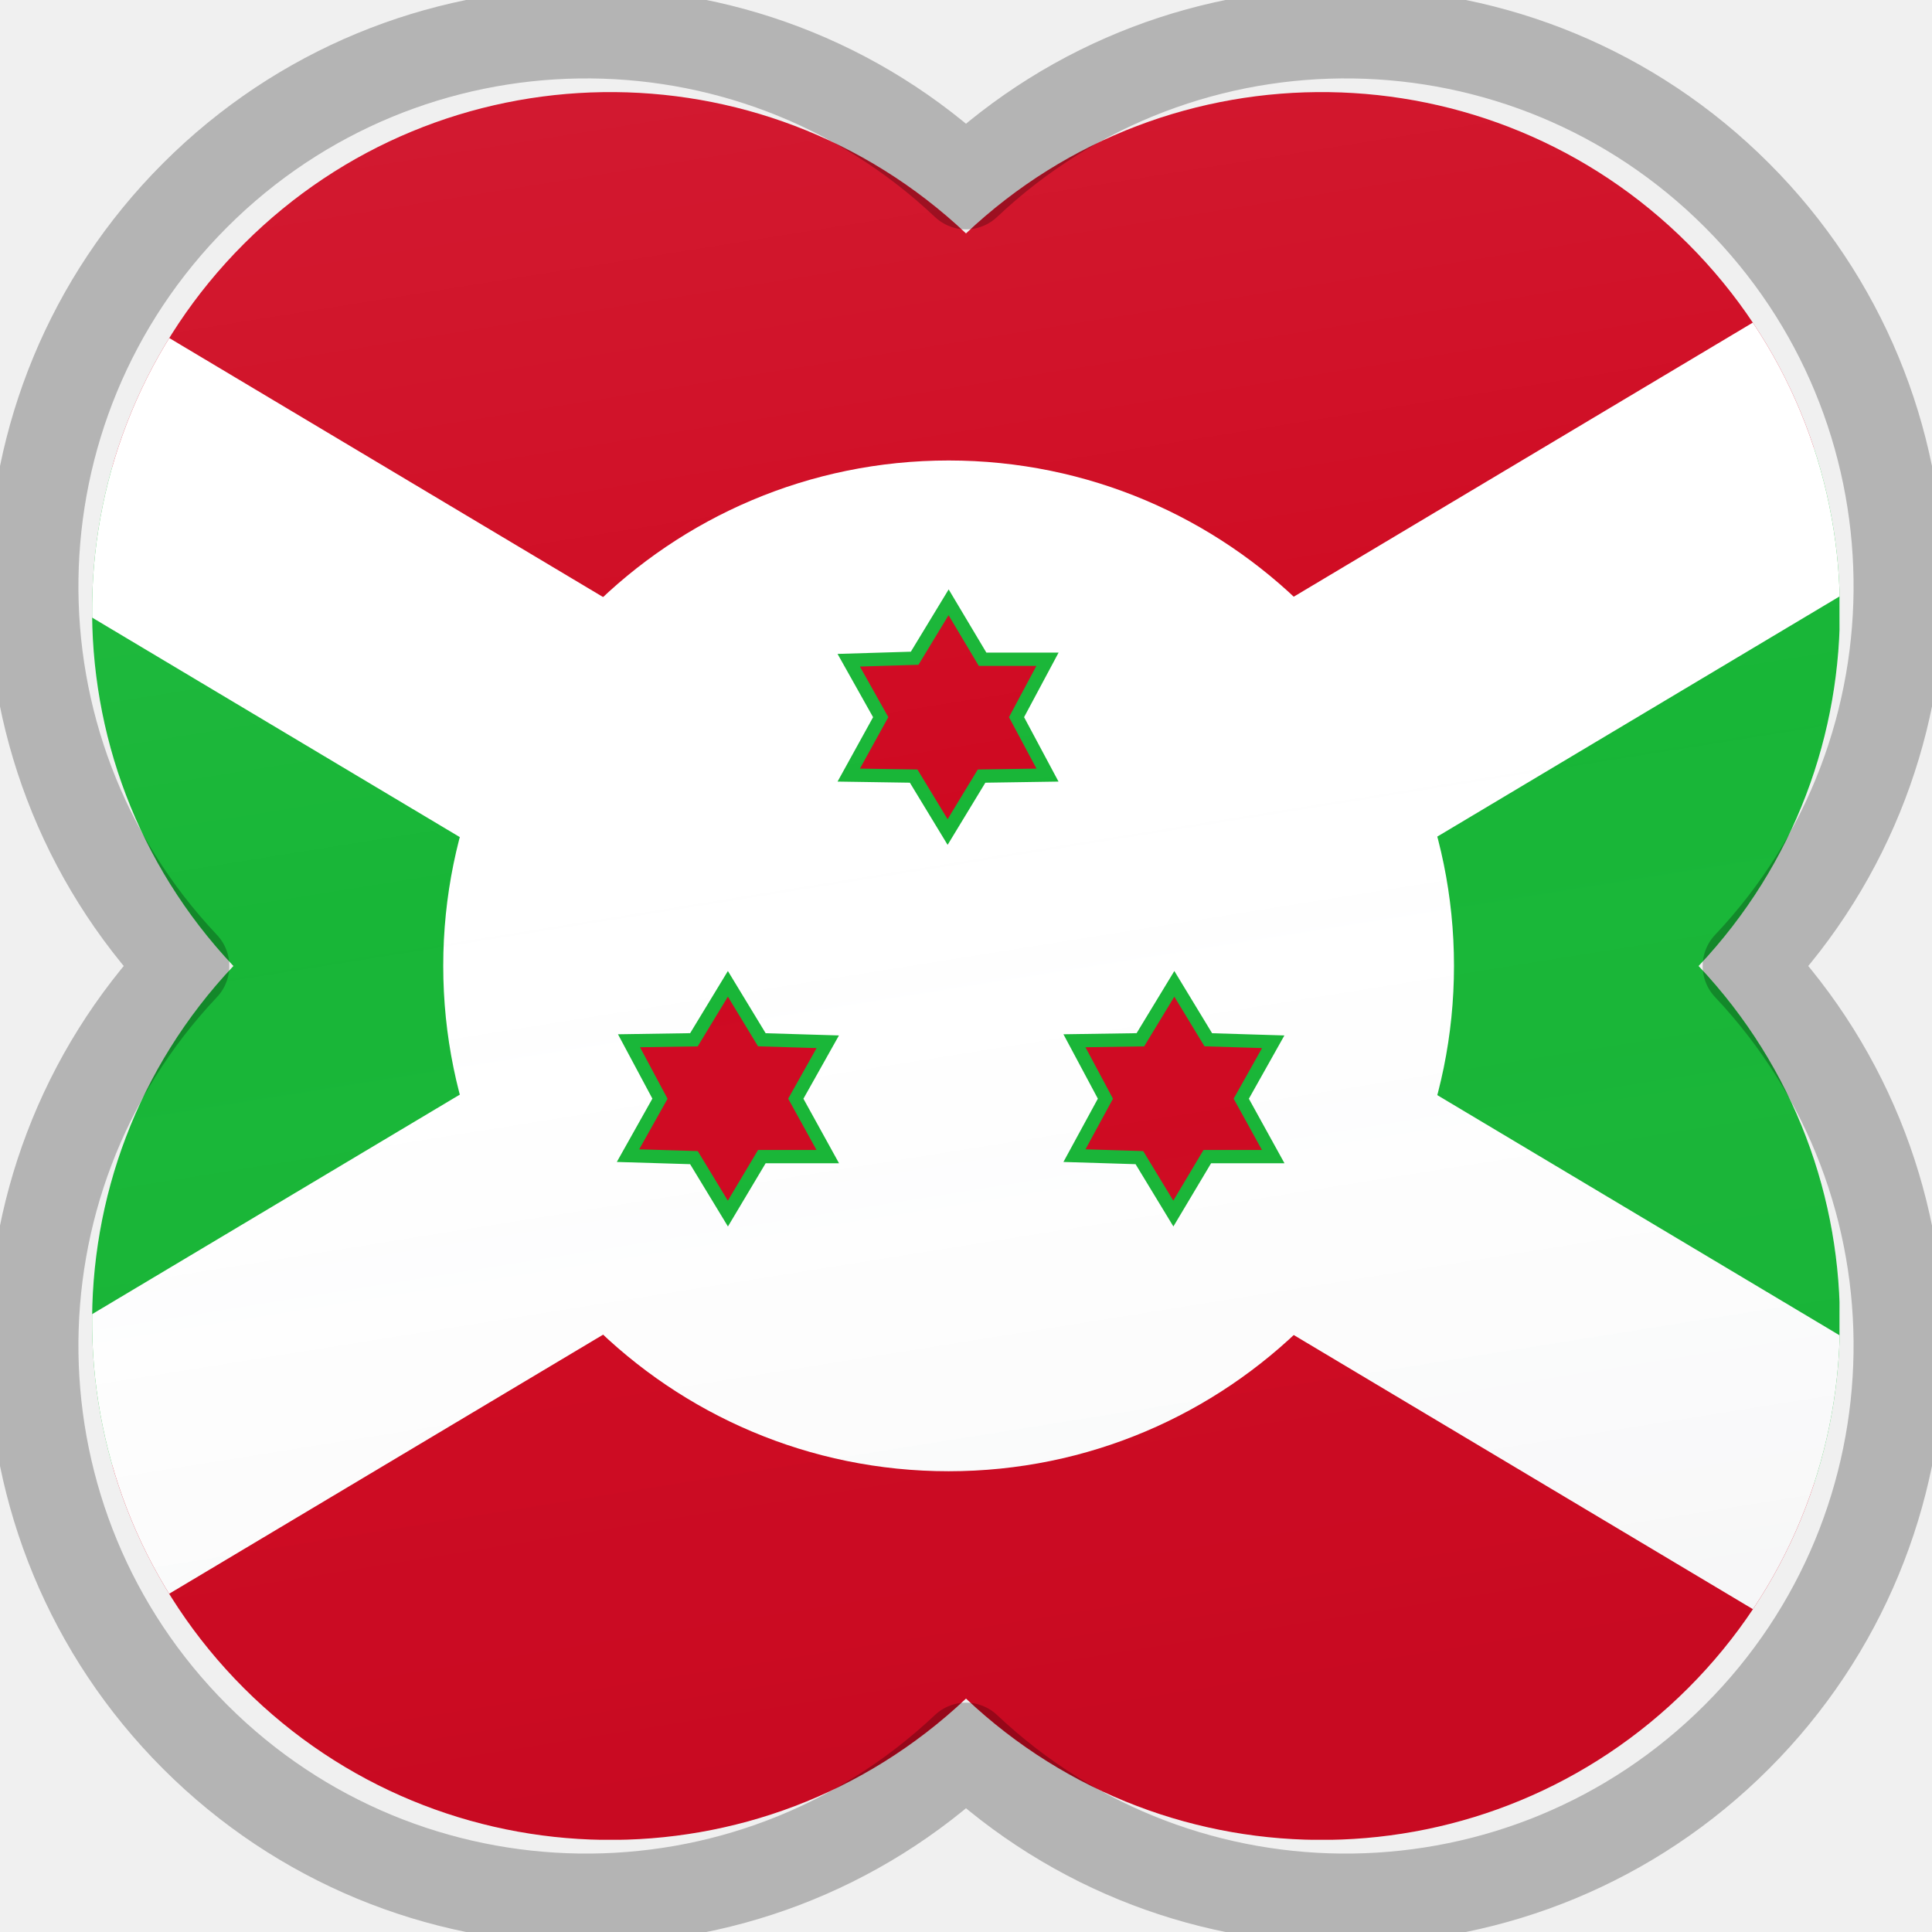
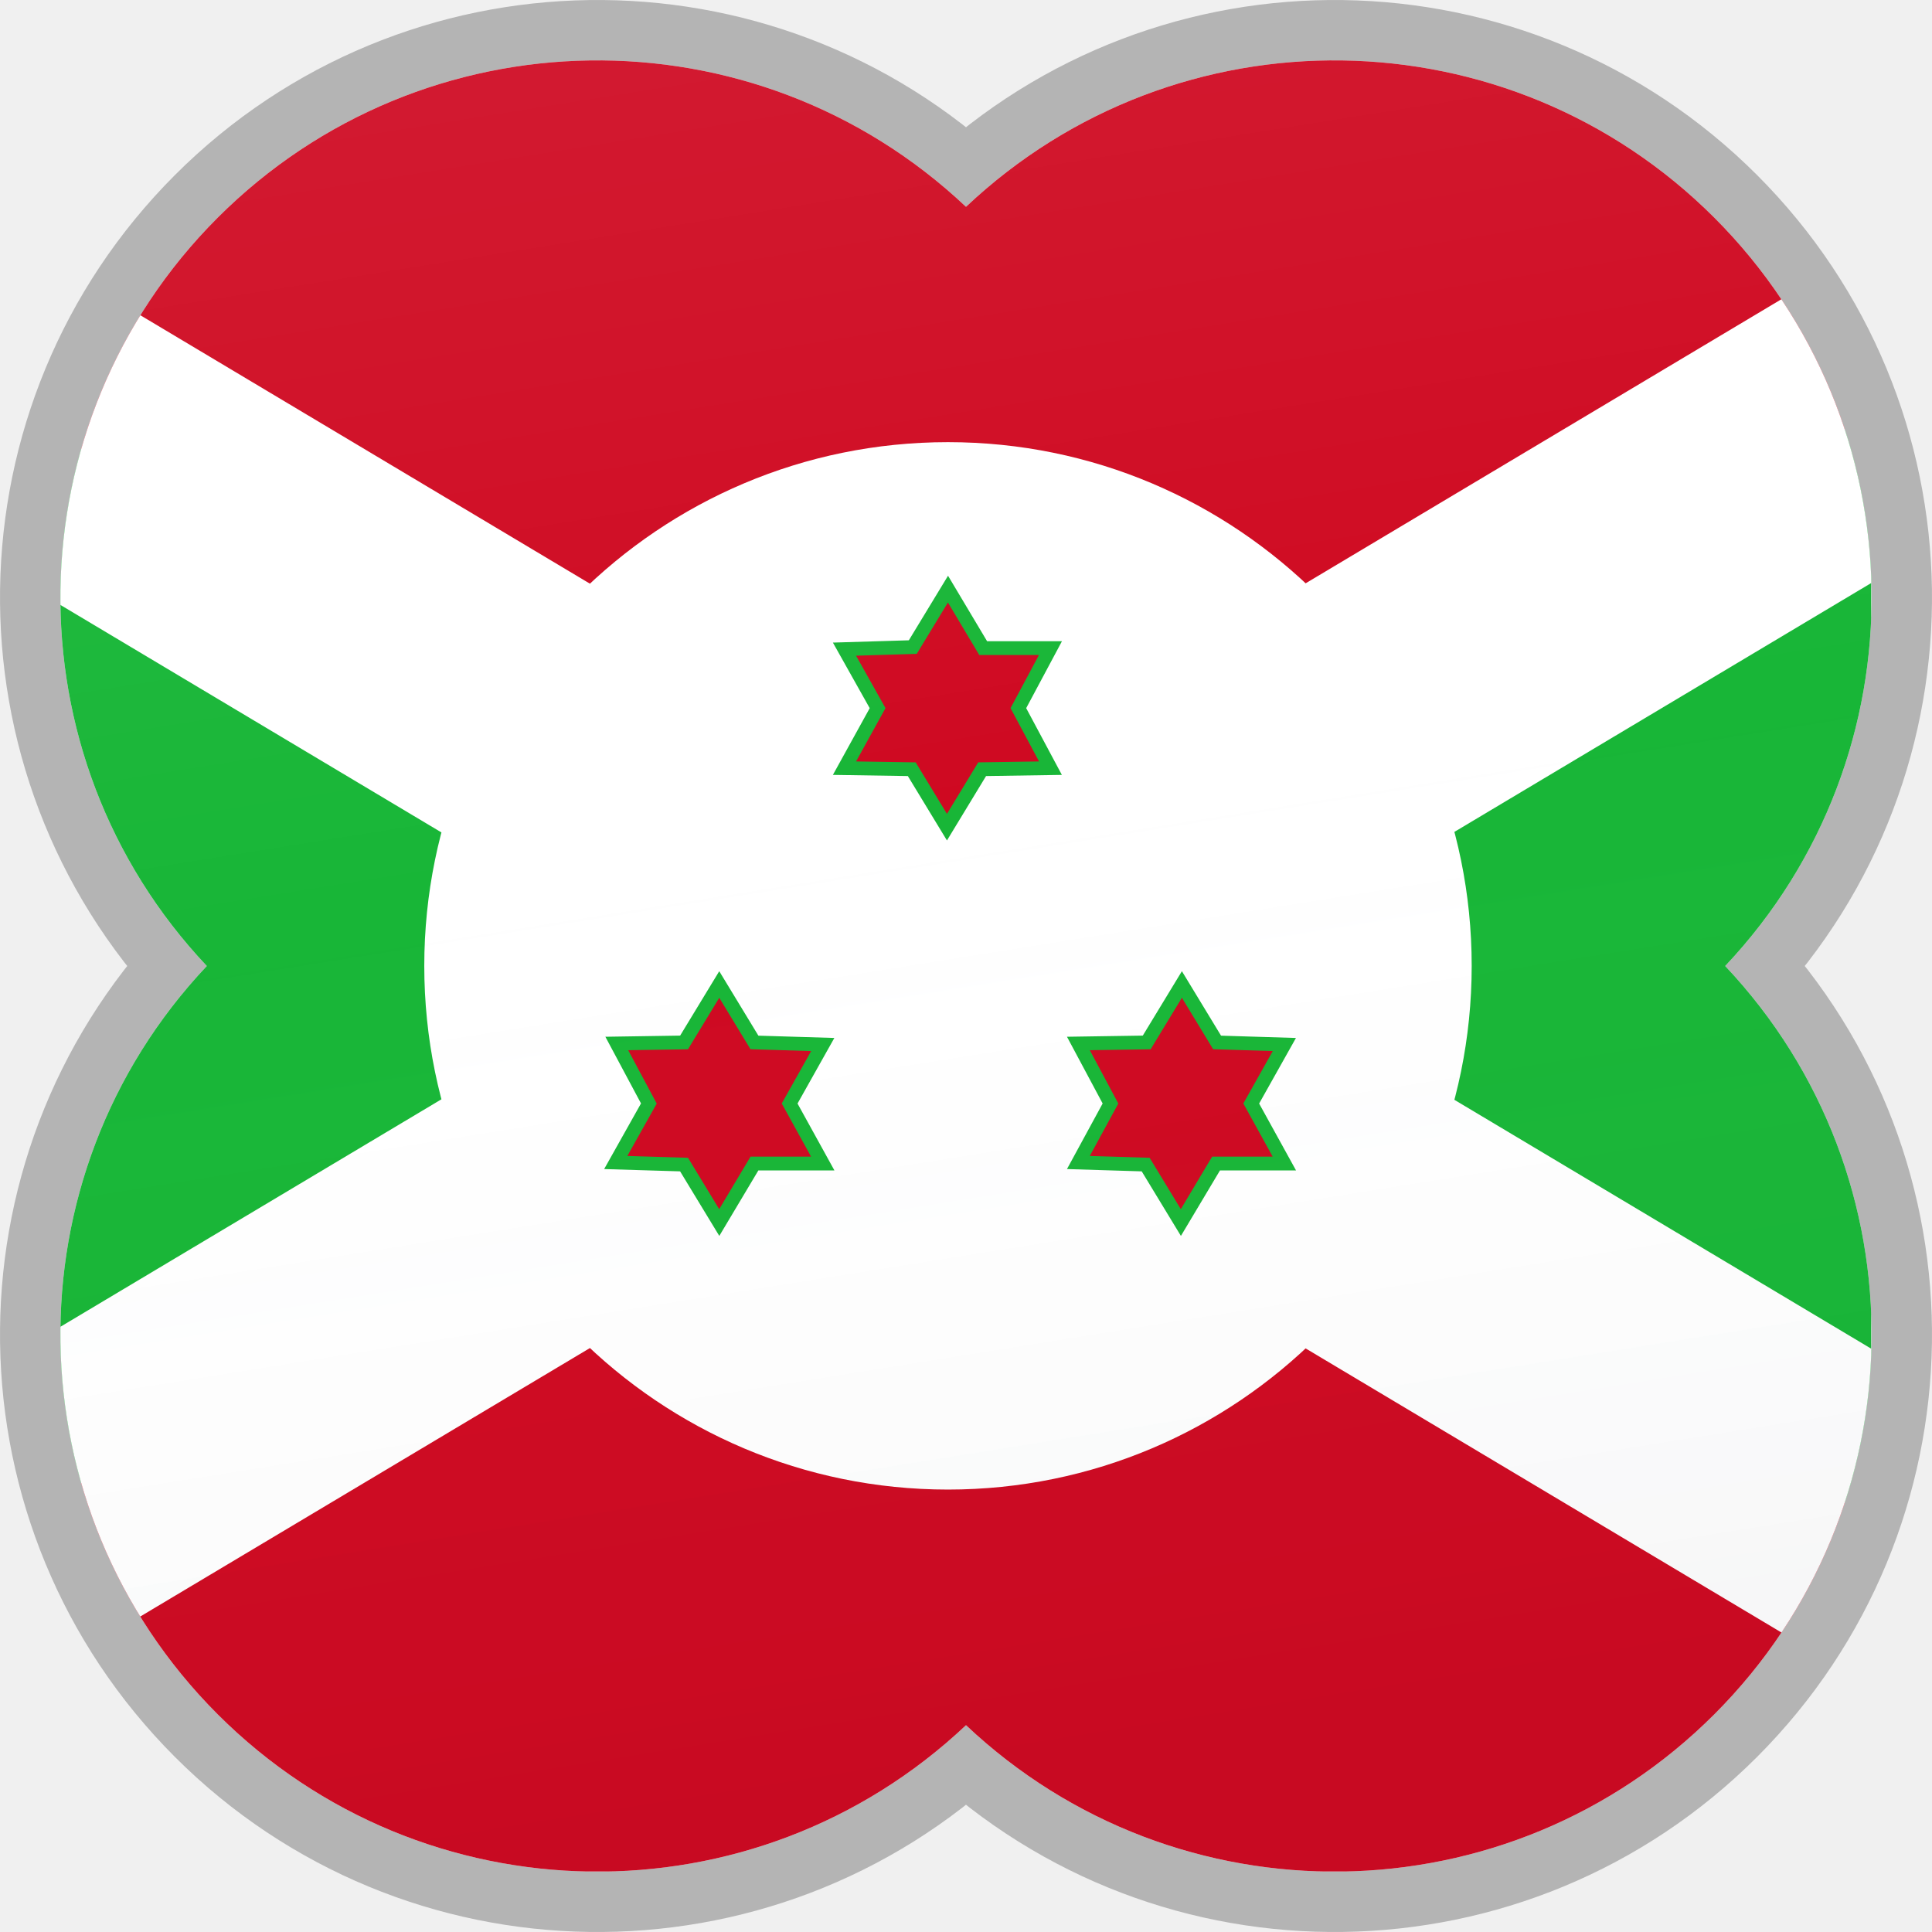
<svg xmlns="http://www.w3.org/2000/svg" viewBox="0 0 512 512" width="512" height="512" role="img" aria-labelledby="petal-soft-bi-title">
  <defs>
    <path id="petal-soft-bi-shape" d="M 256 54.811 A 142.322 142.322 0 0 1 457.189 256 A 142.322 142.322 0 0 1 256 457.189 A 142.322 142.322 0 0 1 54.811 256 A 142.322 142.322 0 0 1 256 54.811 Z" />
    <clipPath id="petal-soft-bi-clip" clipPathUnits="userSpaceOnUse">
      <path d="M 256 54.811 A 142.322 142.322 0 0 1 457.189 256 A 142.322 142.322 0 0 1 256 457.189 A 142.322 142.322 0 0 1 54.811 256 A 142.322 142.322 0 0 1 256 54.811 Z" />
    </clipPath>
    <linearGradient id="petal-soft-bi-shade" x1="0" y1="0" x2="0.16" y2="1">
      <stop offset="0%" stop-color="#ffffff" stop-opacity=".075" />
      <stop offset="48%" stop-color="#ffffff" stop-opacity="0" />
      <stop offset="100%" stop-color="#151a2b" stop-opacity=".038" />
    </linearGradient>
    <clipPath id="petal-soft-bi-source-bi-a">
      <path fill="gray" d="M60.8 337h175v175h-175z" />
    </clipPath>
  </defs>
-   <g transform="translate(8.96, 8.96) scale(0.965)">
-     <g clip-path="url(#petal-soft-bi-clip)">
-       <path d="M 256 54.811 A 142.322 142.322 0 0 1 457.189 256 A 142.322 142.322 0 0 1 256 457.189 A 142.322 142.322 0 0 1 54.811 256 A 142.322 142.322 0 0 1 256 54.811 Z" fill="#fff" />
-       <g transform="translate(16, 16) scale(0.9375)">
-         <g fill-rule="evenodd" clip-path="url(#petal-soft-bi-source-bi-a)" transform="translate(-178 -986)scale(2.9257)">
-           <path fill="#18b637" d="m0 337 146.6 87.5L0 512zm293.1 0-146.5 87.5L293 512z" />
-           <path fill="#cf0921" d="m0 337 146.6 87.5L293 337zm0 175 146.6-87.5L293 512z" />
-           <path fill="#fff" d="M293.1 337h-27.3L0 495.7V512h27.3l265.8-158.7z" />
-           <path fill="#fff" d="M197.2 424.5a50.6 50.6 0 1 1-101.2 0 50.6 50.6 0 0 1 101.2 0" />
-           <path fill="#fff" d="M0 337v16.3L265.8 512h27.3v-16.3L27.3 337z" />
-           <path fill="#cf0921" stroke="#18b637" stroke-width="1pt" d="m156.5 405.4-6.6.1-3.4 5.6-3.4-5.6-6.5-.1 3.2-5.8-3.2-5.7 6.6-.2 3.4-5.6 3.4 5.7h6.5l-3.1 5.8zm-22 38.2h-6.6l-3.4 5.7-3.4-5.6-6.6-.2 3.2-5.7-3.1-5.8 6.5-.1 3.4-5.6 3.4 5.6 6.6.2-3.2 5.7zm44.6 0h-6.6l-3.4 5.7-3.4-5.6-6.5-.2 3.1-5.7-3.1-5.8 6.6-.1 3.4-5.6 3.4 5.6 6.5.2-3.2 5.7z" />
-         </g>
+   <path d="M 256 54.811 A 142.322 142.322 0 0 1 457.189 256 A 142.322 142.322 0 0 1 256 457.189 A 142.322 142.322 0 0 1 54.811 256 A 142.322 142.322 0 0 1 256 54.811 Z" fill="none" stroke="currentColor" stroke-width="32" stroke-opacity="0.25" stroke-linejoin="round" />
+   <g clip-path="url(#petal-soft-bi-clip)">
+     <path d="M 256 54.811 A 142.322 142.322 0 0 1 457.189 256 A 142.322 142.322 0 0 1 256 457.189 A 142.322 142.322 0 0 1 54.811 256 A 142.322 142.322 0 0 1 256 54.811 Z" fill="#fff" />
+     <g transform="translate(16, 16) scale(0.9375)">
+       <g fill-rule="evenodd" clip-path="url(#petal-soft-bi-source-bi-a)" transform="translate(-178 -986)scale(2.9257)">
+         <path fill="#18b637" d="m0 337 146.6 87.5L0 512zm293.1 0-146.5 87.5L293 512z" />
+         <path fill="#cf0921" d="m0 337 146.6 87.5L293 337zm0 175 146.6-87.5L293 512z" />
+         <path fill="#fff" d="M293.1 337h-27.3L0 495.7V512h27.3l265.8-158.7z" />
+         <path fill="#fff" d="M197.2 424.5a50.6 50.6 0 1 1-101.2 0 50.6 50.6 0 0 1 101.2 0" />
+         <path fill="#fff" d="M0 337v16.3L265.8 512h27.3v-16.3L27.3 337z" />
+         <path fill="#cf0921" stroke="#18b637" stroke-width="1pt" d="m156.5 405.4-6.6.1-3.4 5.6-3.4-5.6-6.5-.1 3.2-5.8-3.2-5.7 6.6-.2 3.4-5.6 3.4 5.7h6.5l-3.1 5.8zm-22 38.2h-6.6l-3.4 5.7-3.4-5.6-6.6-.2 3.2-5.7-3.1-5.8 6.5-.1 3.4-5.6 3.4 5.6 6.6.2-3.2 5.7zm44.6 0h-6.6l-3.4 5.7-3.4-5.6-6.5-.2 3.1-5.7-3.1-5.8 6.6-.1 3.4-5.6 3.4 5.6 6.5.2-3.2 5.7z" />
      </g>
-       <path d="M 256 54.811 A 142.322 142.322 0 0 1 457.189 256 A 142.322 142.322 0 0 1 256 457.189 A 142.322 142.322 0 0 1 54.811 256 A 142.322 142.322 0 0 1 256 54.811 Z" fill="url(#petal-soft-bi-shade)" />
    </g>
+     <path d="M 256 54.811 A 142.322 142.322 0 0 1 457.189 256 A 142.322 142.322 0 0 1 256 457.189 A 142.322 142.322 0 0 1 54.811 256 A 142.322 142.322 0 0 1 256 54.811 Z" fill="url(#petal-soft-bi-shade)" />
  </g>
-   <path d="M 256 48.775 A 146.591 146.591 0 0 1 463.225 256 A 146.591 146.591 0 0 1 256 463.225 A 146.591 146.591 0 0 1 48.775 256 A 146.591 146.591 0 0 1 256 48.775 Z" fill="none" stroke="currentColor" stroke-width="24" stroke-opacity="0.25" stroke-linejoin="round" />
</svg>
